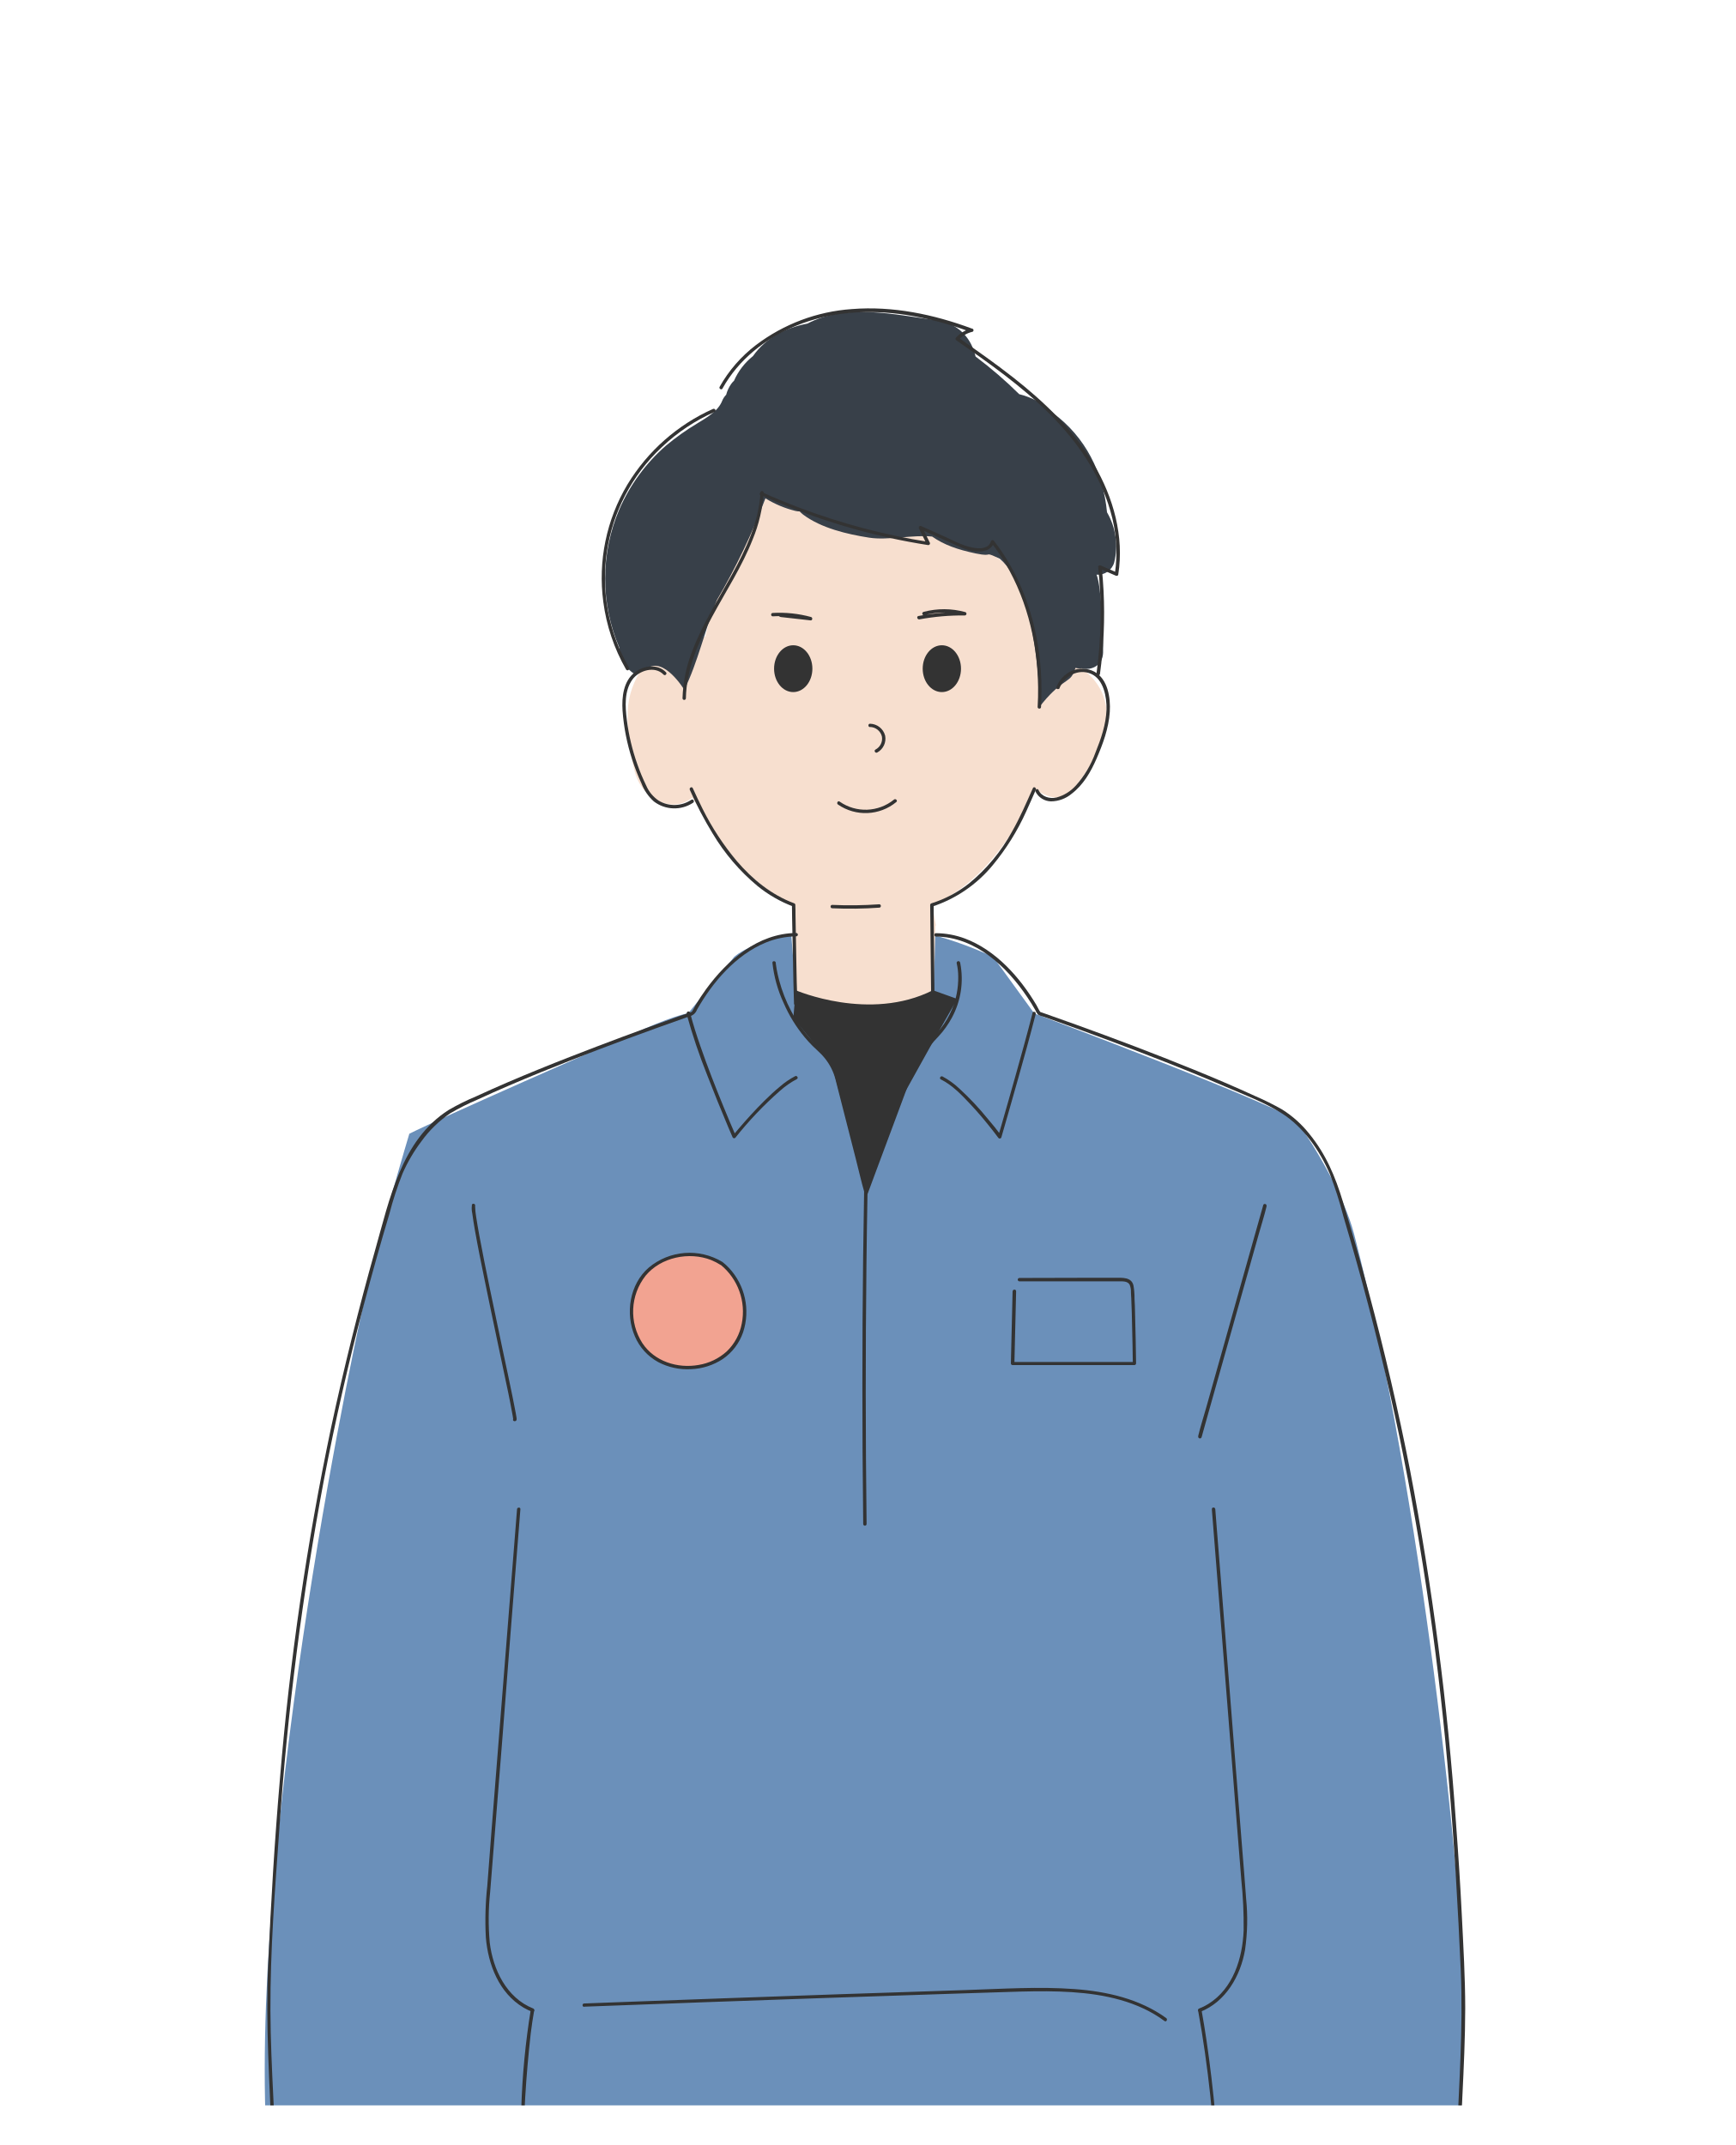
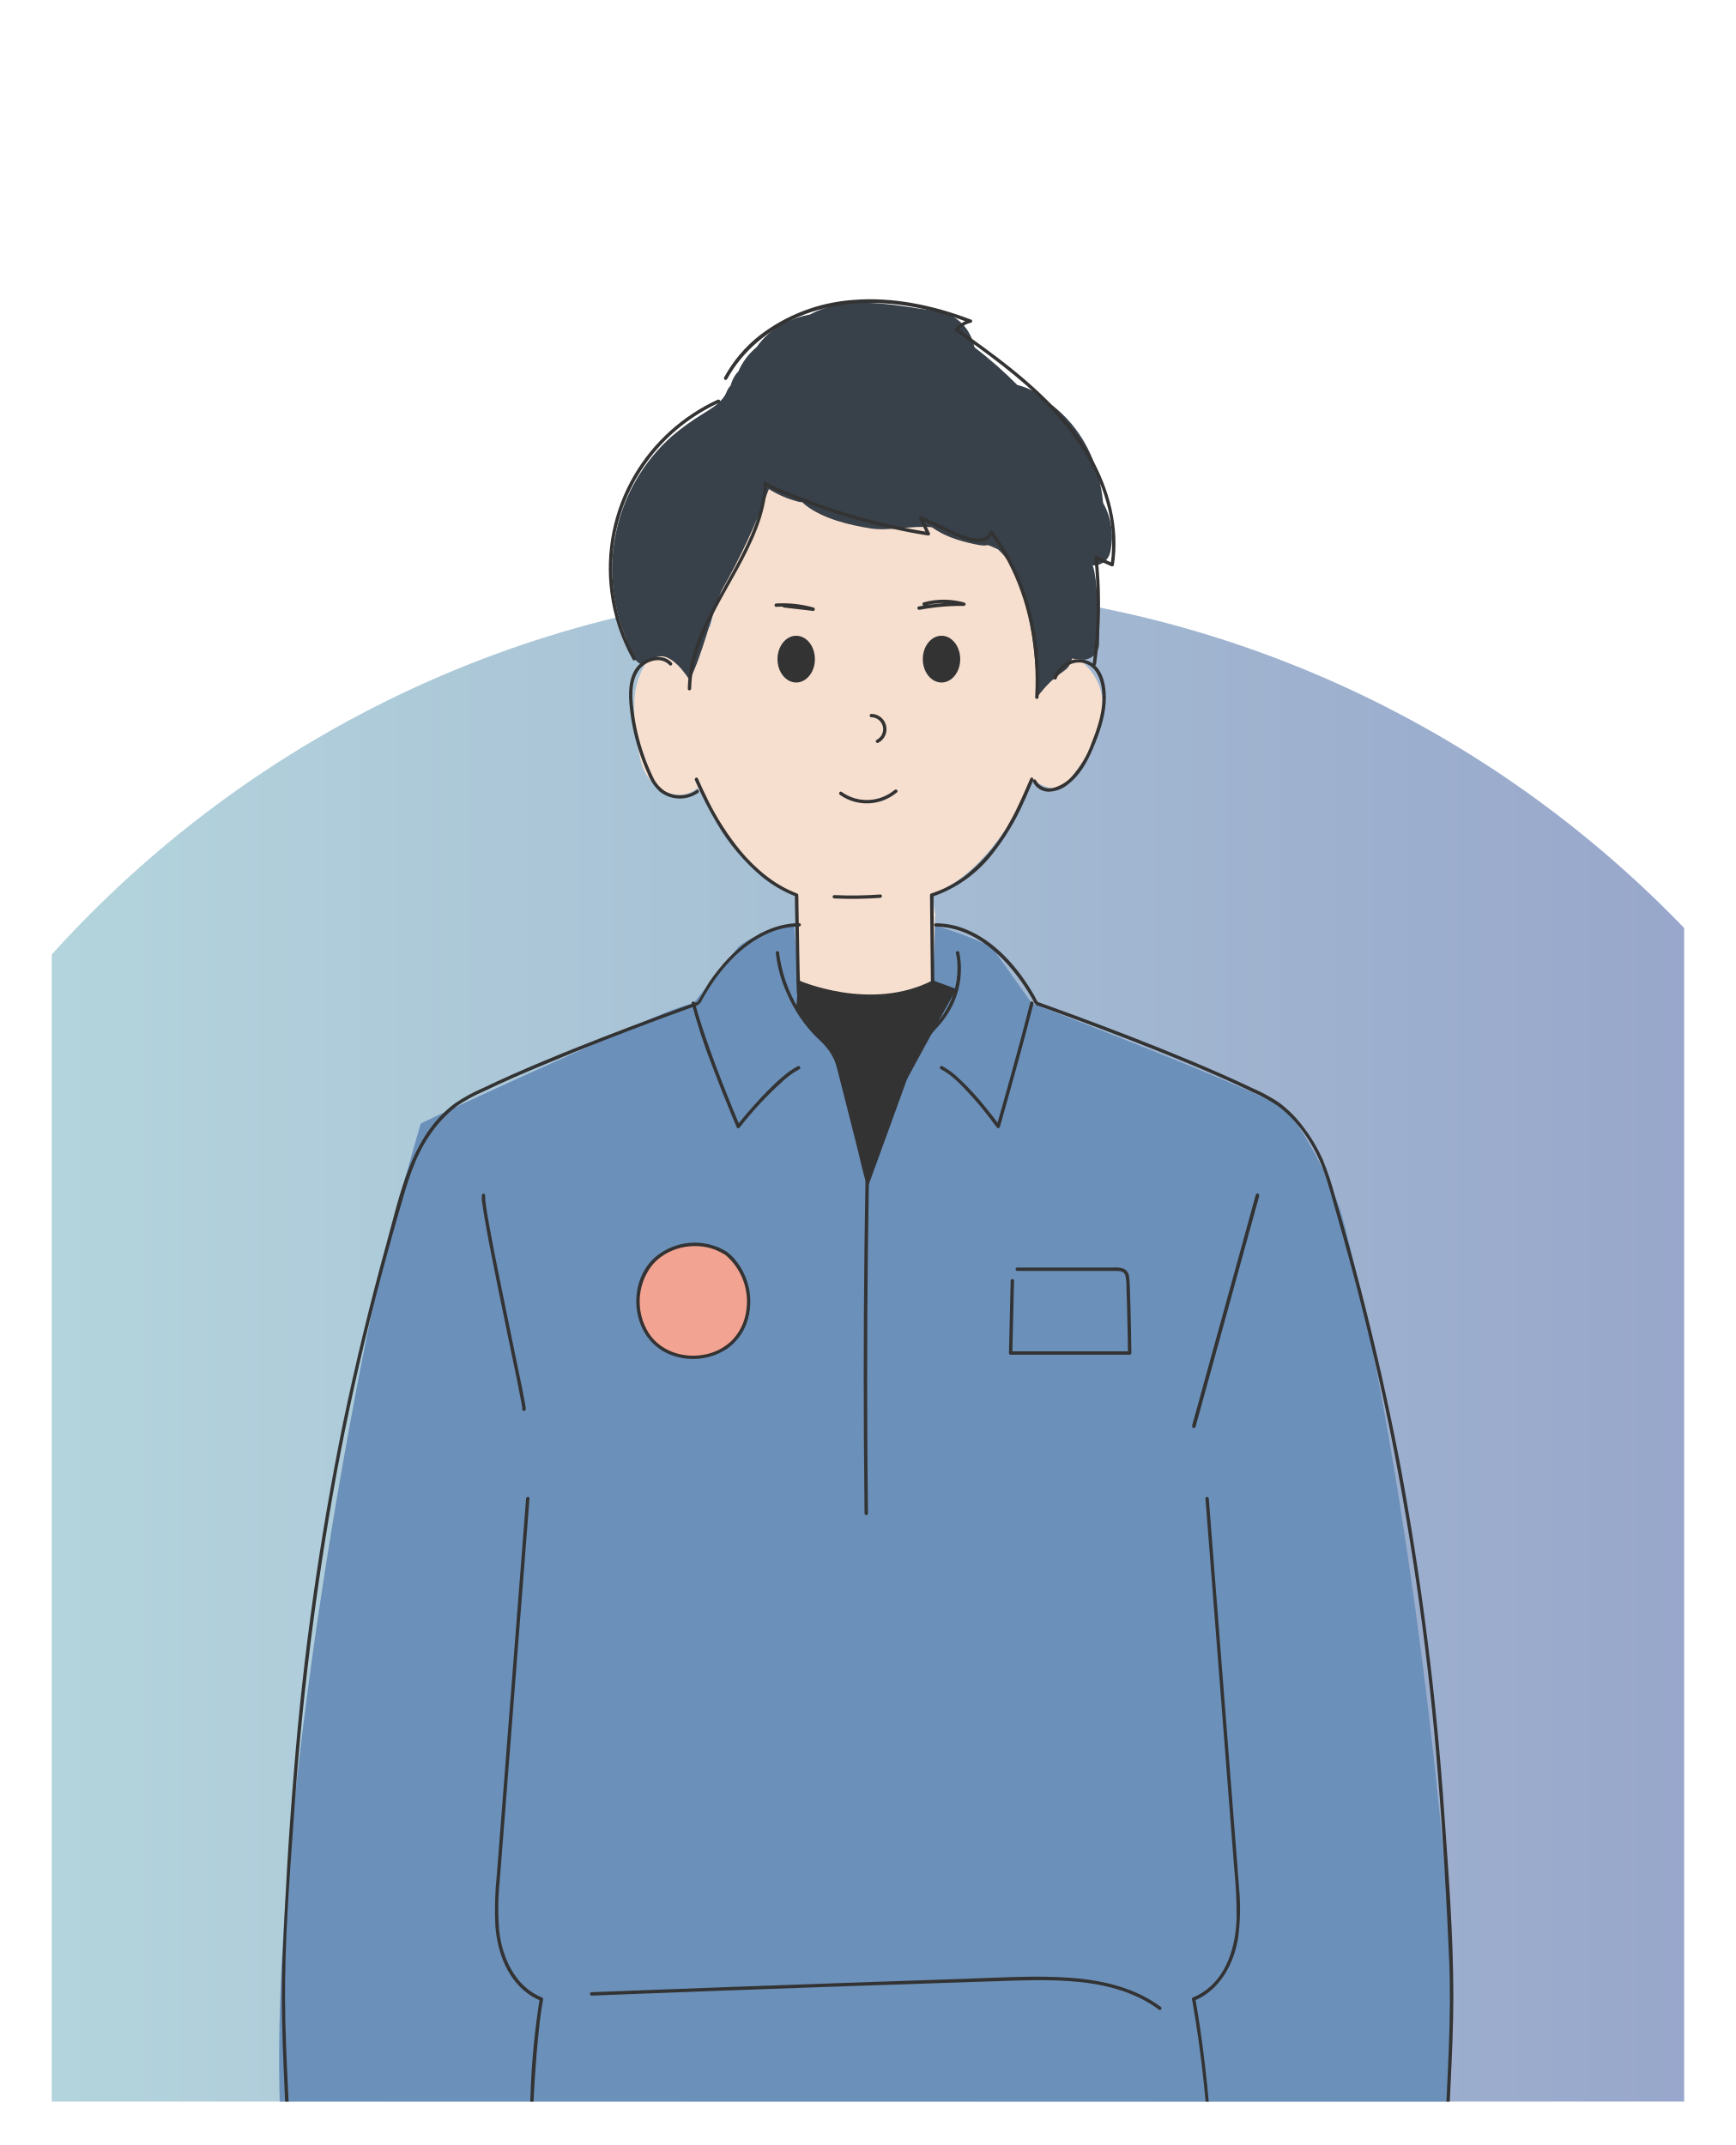
<svg xmlns="http://www.w3.org/2000/svg" id="Layer_1" data-name="Layer 1" viewBox="0 0 513 634">
  <defs>
-     <style>.cls-1{fill:none;}.cls-2{clip-path:url(#clip-path);}.cls-3{fill:#6b90ba;}.cls-4{fill:#f7dfcf;}.cls-5{fill:#384049;}.cls-6{fill:#333;}.cls-7{fill:#f2a391;}</style>
+     <style>.cls-1{fill:none;}.cls-2{clip-path:url(#clip-path);}.cls-3{fill:url(#linear-gradient);}.cls-4{fill:#6b90ba;}.cls-5{fill:#f7dfcf;}.cls-6{fill:#384049;}.cls-7{fill:#333;}.cls-8{fill:#f2a391;}</style>
    <clipPath id="clip-path">
-       <rect class="cls-1" x="8.67" y="24.94" width="493.36" height="597.34" />
+       <rect class="cls-1" x="15.29" y="26.08" width="482.43" height="595.08" />
    </clipPath>
+     <linearGradient id="linear-gradient" x1="-69.54" y1="502.9" x2="1019.21" y2="502.9" gradientUnits="userSpaceOnUse">
+       <stop offset="0" stop-color="#b8dce0" />
+       <stop offset="1" stop-color="#7a76b7" />
+     </linearGradient>
  </defs>
  <g class="cls-2">
-     <path class="cls-3" d="M383.31,331.52c-2.79-3.88-77.67-32-77.67-32l-12.11-16.68a110.65,110.65,0,0,0-17.83-6.52v11c-2.58,1.74-15.13,11-18.35,9.87-15.92-5.43-17.51-1.47-22.2-4.47l-1.31-16.38s-11.56,2-16.82,6.43L203.37,299.5s-3.05.32-12.83,4.52c-11.23,4.82-60.12,26.32-69.57,31.08,0,0-8.5,28.25-13,47.94-6.66,28.9-36.81,178.55-28.2,262.81,0,0,71.68-.15,73.14,4.49,0,0,22.21,400.15,26.44,416,4,15.06,1.69,21.85,1.69,21.85,25.89-3.39,44.67,10.06,58.5,12.41,14.64,2.5,19.86-9.72,19.86-9.72-.78,7.12,3.46,12.82,18.26,6.38,18.86-8.21,50.79-8.13,50.79-8.13s4.27-33.9,5.94-49.27c8.74-80.71,26.7-281.24,26.65-339.08,0-5.86,2.4-44.81.31-50.1a159.77,159.77,0,0,0,16.85-3.1c10.66-2.9,41.53-1.67,52.56-1.76,0,0,1.71-26.74,1.79-53.38.11-33.4-12.8-152.39-32.38-227.69C397.13,353.26,388.82,339.18,383.31,331.52Z" />
-     <path class="cls-4" d="M319.64,197.5c-3.86-18.58-27.31-40.22-50.56-42.52a17.57,17.57,0,0,0-9.47,1.75c-10.23-14-27.57-29.23-33.42-9.44-2,6.65-14,26.31-15.94,33-.55,1.89-1.26,6-1.82,7.87a14.21,14.21,0,0,1,1.77-.34l-8.54,1.61c-9.61,1.82-15.87,11.83-16.15,20.78a61.92,61.92,0,0,0,2,17.55c1.95,8.31,10.95,12.93,17.11,8,2.65,3.61,8.21,15,11.63,18,6,5.38,13.19,12.54,18.33,13.72,0,.25-.12,18.43.61,25.22l22,13,18.58-13c.35-2,.6-17.28.69-19.13l.15,0c0-.14-1.13-6-1.15-6.11,14.12-5.79,24.72-20.82,30.25-34.26,0,0,6.78,4.79,10.11,1.46C318,232.37,337.35,210.76,319.64,197.5Z" />
-     <path class="cls-5" d="M327.15,151.42h0c-1.14-11.86-6.42-22.26-15.88-29.28a21.38,21.38,0,0,0-10.06-5.63,124.88,124.88,0,0,0-12.9-11.13c-1.24-5.36-5-9.84-11.63-10.74-12.55-1.69-26.64-5-38.06,1-6.45,1.26-12.18,4.07-16.1,9.61a19.39,19.39,0,0,0-5.61,7.3,5.2,5.2,0,0,0-.79.88,10,10,0,0,0-1.52,3.25,5.53,5.53,0,0,0-1.19,1.82c-1.23,3.1-4.68,5-7.38,6.66a72.25,72.25,0,0,0-9.28,6.61,52.85,52.85,0,0,0-13.68,18.68,52,52,0,0,0,0,41.08,9.5,9.5,0,0,0,4.83,7.91,13.86,13.86,0,0,1,3.25-1.79c5-3.81,11.07,6.23,11.07,6.23,4-8,6.24-18.28,9.65-26.53a197.45,197.45,0,0,0,14.34-30.05A31.21,31.21,0,0,0,235,151a5.84,5.84,0,0,0,1.33.17,9.1,9.1,0,0,0,1,.92c5.32,4,13,5.81,19.55,6.83,5.53.87,12.91-.93,18.59-.33,3.52,2.46,7.46,3.85,12.9,5,5.85,1.2,1.68-.93,7.06,1.53,11.91,10.1,11.76,43.83,11.76,43.83,6-7.77,8.86-7.28,9.92-9.78l.74-1.76a4.64,4.64,0,0,0,1.82.12c2.83.73,6.2-.76,6.32-4.6s-.43-19.41-1.93-23.08a5,5,0,0,0,5.21-3.59A19.92,19.92,0,0,0,327.15,151.42Z" />
-     <path class="cls-6" d="M257.12,214.87a3.71,3.71,0,0,1,3.5,2.78,3.64,3.64,0,0,1-1.89,3.9c-.57.3-.06,1.17.51.87a4.65,4.65,0,0,0,2.34-5,4.72,4.72,0,0,0-4.46-3.51c-.64,0-.64,1,0,1Z" />
-     <path class="cls-6" d="M273.2,181.82a22.32,22.32,0,0,1,11.78.06l.13-1a72.11,72.11,0,0,0-13.68,1.19c-.64.12-.37,1.08.26,1a70.26,70.26,0,0,1,13.42-1.16.51.51,0,0,0,.14-1,23.58,23.58,0,0,0-12.31-.06.5.5,0,0,0,.26,1Z" />
-     <path class="cls-6" d="M230.67,182.37l8.89,1c.57.06.66-.84.13-1a35.15,35.15,0,0,0-11.32-1.2c-.64,0-.64,1,0,1a33.78,33.78,0,0,1,11,1.17l.14-1-8.89-1c-.64-.07-.64.93,0,1Z" />
-     <path class="cls-6" d="M247.63,237.79a14.32,14.32,0,0,0,17.26-.74c.49-.42-.22-1.13-.7-.71a13.34,13.34,0,0,1-16.06.59c-.52-.38-1,.49-.5.86Z" />
-     <path class="cls-6" d="M235.65,296.62c-.17-4.27-.24-8.54-.32-12.82q-.14-6.75-.24-13.5c0-.94,0-1.89-.05-2.84a.5.5,0,0,0-.36-.48c-6.67-2.47-12.3-7.08-16.89-12.42a78.15,78.15,0,0,1-10.12-15.42c-1-2-2-4.11-2.94-6.19-.27-.59-1.13-.08-.87.5a107.83,107.83,0,0,0,6.75,12.92,60.59,60.59,0,0,0,13.27,15.52,37.85,37.85,0,0,0,10.53,6.05l-.37-.48c0,2.65.09,5.3.13,7.94.09,5,.18,9.91.3,14.86.05,2.12.1,4.24.18,6.36,0,.64,1,.65,1,0Z" />
-     <path class="cls-6" d="M276.2,297.15l-.1-10.06-.17-15.95,0-3.68-.36.48a38.93,38.93,0,0,0,17.84-12.25,69.93,69.93,0,0,0,9.84-15.8c1-2.13,1.9-4.3,2.86-6.44.26-.58-.6-1.09-.86-.5-1.94,4.33-3.79,8.68-6.15,12.81a52.33,52.33,0,0,1-12.74,15.37A34.69,34.69,0,0,1,275.26,267a.51.51,0,0,0-.37.48l.11,10.06.16,16,0,3.68a.5.5,0,0,0,1,0Z" />
-     <path class="cls-6" d="M204.33,236.38a9,9,0,0,1-9.64.29,10.15,10.15,0,0,1-3.7-4.44,57.91,57.91,0,0,1-2.63-6.31,62.22,62.22,0,0,1-3.12-13.19c-.48-3.92-.79-8.45,1.63-11.85,1.95-2.73,6.67-4.18,9.24-1.48.44.47,1.15-.24.7-.7-2.43-2.57-6.57-2-9.18,0-3.42,2.6-3.91,7.37-3.65,11.35a60.3,60.3,0,0,0,2.86,14.5,62.45,62.45,0,0,0,2.73,7,13.61,13.61,0,0,0,3.67,5.34,10,10,0,0,0,11.6.37c.52-.37,0-1.24-.51-.87Z" />
-     <path class="cls-6" d="M313.12,203.36c1.47-3.58,5.61-5.82,9.32-4.19S327.1,206,327,209.72c-.15,4.41-1.63,8.69-3.27,12.73a29.68,29.68,0,0,1-5.84,9.79,11.88,11.88,0,0,1-5.66,3.48c-2,.46-4.42-.2-5.33-2.23-.27-.58-1.13-.08-.87.51a5.25,5.25,0,0,0,4.57,2.86,9.61,9.61,0,0,0,6.14-2.28c3.41-2.61,5.6-6.41,7.29-10.28,1.91-4.4,3.63-9.07,3.94-13.9.26-4.11-.54-9.67-4.55-11.87a7.71,7.71,0,0,0-6.71-.24,8.8,8.8,0,0,0-4.53,4.8c-.25.6.72.85,1,.27Z" />
-     <path class="cls-6" d="M224.74,145.62c-.5,8.64-4.24,16.61-8.35,24.07s-8.84,14.82-11.87,22.89a41.57,41.57,0,0,0-2.82,13.8.5.5,0,0,0,1,0c.16-8.63,3.71-16.63,7.75-24.1s8.84-14.85,12-22.88a44.29,44.29,0,0,0,3.25-13.78c0-.64-1-.64-1,0Z" />
-     <path class="cls-6" d="M185.89,197.34a52.92,52.92,0,0,1,9.7-65.18,55.11,55.11,0,0,1,15.62-10.43c.59-.26.08-1.12-.5-.86a56.45,56.45,0,0,0-25.24,22.26,53.78,53.78,0,0,0-7.18,34.75,54.4,54.4,0,0,0,6.73,20,.5.5,0,0,0,.87-.5Z" />
-     <path class="cls-6" d="M213.54,114.78c4.73-8.52,12.74-14.82,21.69-18.48,10.26-4.22,21.61-4.88,32.5-3.23a96.16,96.16,0,0,1,19.16,5.08v-1a8.83,8.83,0,0,0-4.37,2.64.51.51,0,0,0,.1.79c9.62,6.74,19.32,13.53,27.67,21.86,8,8,14.69,17.56,17.84,28.54a43.19,43.19,0,0,1,1.34,18.6l.74-.3-4.91-2.13c-.31-.13-.8,0-.76.43a131.42,131.42,0,0,1-.48,31.4c-.09.63.88.91,1,.27a131.18,131.18,0,0,0,1.07-24.58q-.18-3.56-.55-7.09l-.75.43,4.91,2.14c.26.11.68.05.73-.3,1.79-11.33-1.44-22.77-7.15-32.54-6-10.19-14.62-18.45-23.83-25.69-5.29-4.17-10.81-8-16.33-11.91l.1.79a7.9,7.9,0,0,1,3.94-2.39.5.5,0,0,0,0-1c-11.27-4.2-23.39-6.72-35.44-5.76A53,53,0,0,0,223.39,102a40.44,40.44,0,0,0-10.71,12.32c-.32.56.55,1.07.86.5Z" />
-     <path class="cls-6" d="M224.77,146.27A193.41,193.41,0,0,0,263,159c3.71.81,7.46,1.51,11.21,2.1a.51.51,0,0,0,.57-.73l-2.35-4.74-.68.69,11.85,5.3c2.28,1,5.13,1.87,7.61,1.12a3.73,3.73,0,0,0,2.6-2.52l-.84.22c8.18,10.51,12.49,23.67,13.55,36.85a84.31,84.31,0,0,1,.13,11.68c0,.64,1,.64,1,0,.78-13.72-1.65-27.82-8.06-40a61.17,61.17,0,0,0-5.91-9.19.51.51,0,0,0-.84.22c-.92,3.06-5.4,2-7.58,1.28s-4.13-1.8-6.17-2.71l-6.84-3.07a.51.51,0,0,0-.68.69l2.34,4.73.57-.73a193.37,193.37,0,0,1-38.62-10.27c-3.57-1.36-7.11-2.84-10.6-4.41-.58-.27-1.09.6-.5.86Z" />
-     <path class="cls-6" d="M245.94,268.46a119.4,119.4,0,0,0,13.9-.18c.64,0,.64-1,0-1a119.4,119.4,0,0,1-13.9.18c-.65,0-.64,1,0,1Z" />
-     <path class="cls-6" d="M282.72,284.69a17.07,17.07,0,0,1,.46,4,24.13,24.13,0,0,1-1.85,9.64A24.52,24.52,0,0,1,278,304c-1.5,1.91-3.27,3.57-4.77,5.49a34.46,34.46,0,0,0-5.15,9.11l-3.45,9.27L259,343.08l-2.25,6.05-.75,2a8.54,8.54,0,0,0-.41,1.1.59.59,0,0,1-.06.14h1L254.3,344l-4.06-15.85q-1.2-4.72-2.41-9.45a16.74,16.74,0,0,0-1.84-4.41,24.53,24.53,0,0,0-4.44-5.15,39.65,39.65,0,0,1-7.73-10.28,44,44,0,0,1-3.57-9.14c-.28-1.06-.52-2.13-.72-3.2-.11-.62-.2-1.18-.26-1.7a1.94,1.94,0,0,1,0-.24c-.05-.64-1.06-.64-1,0a38.26,38.26,0,0,0,3.3,11.85,42,42,0,0,0,6.25,10.17c.73.88,1.5,1.72,2.3,2.52s1.73,1.59,2.54,2.43a16.83,16.83,0,0,1,3.76,5.92c.4,1.09.65,2.23.94,3.35l1.46,5.72,4.06,15.87c.87,3.37,1.63,6.78,2.59,10.12a.75.75,0,0,1,0,.16.51.51,0,0,0,1,0l2.87-7.73L265,329.78l3.92-10.54a33.44,33.44,0,0,1,3.79-7.32,49.11,49.11,0,0,1,4.57-5.51,26.68,26.68,0,0,0,4.06-5.67,24.14,24.14,0,0,0,2.45-16l-.06-.27a.5.5,0,0,0-1,.26Z" />
-     <path class="cls-6" d="M202.89,299.64A171,171,0,0,0,209,317.79q3,7.75,6.23,15.4.63,1.51,1.29,3a.51.51,0,0,0,.79.1,105.84,105.84,0,0,1,13.17-13.85,24.79,24.79,0,0,1,5-3.49c.58-.29.07-1.15-.5-.86a23,23,0,0,0-4.4,3c-1.67,1.36-3.24,2.84-4.76,4.35-2.68,2.66-5.22,5.46-7.67,8.34-.51.59-1,1.19-1.51,1.8l.79.1c-1.24-2.83-2.43-5.69-3.61-8.56-2.43-5.94-4.77-11.93-6.87-18-1.11-3.22-2.17-6.47-3-9.78a.5.5,0,0,0-1,.27Z" />
-     <path class="cls-6" d="M305.16,299.37c-1.55,6.05-3.22,12.07-4.91,18.08-1.43,5.13-2.9,10.25-4.37,15.37l-.88,3,.92-.12c-1.27-1.72-2.6-3.39-4-5a82.31,82.31,0,0,0-8.47-9,22.89,22.89,0,0,0-4.9-3.52c-.58-.29-1.08.57-.51.86,3.38,1.67,6.17,4.61,8.72,7.32s4.74,5.37,6.94,8.19c.44.57.88,1.14,1.31,1.73a.51.51,0,0,0,.92-.12c.83-2.88,1.66-5.75,2.48-8.63q2.58-9,5.06-18c.89-3.27,1.77-6.55,2.61-9.83a.5.5,0,0,0-1-.27Z" />
-     <path class="cls-6" d="M361.45,651.19a202.66,202.66,0,0,1,69.27-4.84.5.5,0,0,0,.5-.5c.16-17.4,1.76-34.76,1.79-52.17,0-9.17-.55-18.35-1-27.51s-1.05-18.27-1.73-27.39a881.17,881.17,0,0,0-13.58-104.27q-5.19-26.44-12.18-52.48-3.62-13.51-7.67-26.88c-2.22-7.36-5-14-9.9-20a31.94,31.94,0,0,0-8.06-7.23,82.57,82.57,0,0,0-8.06-4c-6-2.75-12-5.31-18.1-7.79-11.5-4.69-23.13-9.08-34.81-13.3q-4.77-1.72-9.56-3.4c-.28-.1-.57-.21-.86-.3s0,0,0,.1c-.48-.66-.81-1.49-1.23-2.19-4.89-8.23-12-16.21-21.11-19.64a25,25,0,0,0-8.55-1.58.5.5,0,0,0,0,1c11.64.12,20.89,8.82,27,17.94.86,1.27,1.66,2.56,2.41,3.89a3.76,3.76,0,0,0,.9,1.36,6.44,6.44,0,0,0,1.44.49l3.74,1.32q15.6,5.55,31,11.56c6.37,2.5,12.72,5.07,19,7.78,5.54,2.39,11.53,4.63,16.64,7.87C385.23,333.1,390,340.1,393,347a111,111,0,0,1,4,12.5q2,6.72,3.89,13.48,7.17,25.56,12.66,51.56a847.14,847.14,0,0,1,14.72,102.88c1.55,18.3,2.62,36.64,3.42,55,.74,17.17-.56,34.31-1.23,51.46-.15,4-.27,8-.31,12l.5-.5a203.76,203.76,0,0,0-69.54,4.87.5.5,0,0,0,.27,1Z" />
-     <path class="cls-6" d="M139.47,356.2a6.47,6.47,0,0,0,.1,2.44c.21,1.66.49,3.31.78,5,.89,5,1.9,10,2.93,15,1.21,5.94,2.46,11.87,3.71,17.8,1.08,5.12,2.18,10.24,3.24,15.37.35,1.71.7,3.43,1,5.15.11.56.22,1.11.31,1.67,0,.19.07.39.1.58a.62.62,0,0,1,0,.09,1.11,1.11,0,0,0,0,.17c0,.14,0,.16,0,0-.25.6.72.86,1,.27a1.58,1.58,0,0,0,0-.75c-.06-.42-.13-.84-.21-1.25-.27-1.49-.57-3-.87-4.46-1-4.86-2-9.71-3.06-14.56q-1.87-8.88-3.72-17.77c-1.08-5.25-2.16-10.51-3.13-15.79-.33-1.84-.66-3.68-.94-5.53a21,21,0,0,1-.3-3c0-.06,0-.13,0-.19,0,.15,0,.07,0,0a.5.5,0,0,0-1-.27Z" />
-     <path class="cls-6" d="M373.32,356.2,371.4,363l-4.59,16.28-5.57,19.81-4.79,17c-.78,2.76-1.67,5.51-2.34,8.3l0,.12a.5.5,0,0,0,1,.26L357,418l4.59-16.28,5.58-19.81,4.79-17c.77-2.75,1.66-5.51,2.33-8.29l0-.12a.5.5,0,0,0-1-.27Z" />
-     <path class="cls-6" d="M256.25,1096.18c-4.78,1.06-9.81.85-14.66.47-6.4-.49-12.75-1.47-19.08-2.52-11.56-1.93-23.14-4.51-34.85-5.34-1-.07-2.1-.13-3.16-.15a11.6,11.6,0,0,0-1.56,0c-.85.11-.44.36-.62,0a12.6,12.6,0,0,1-.37-3.33q-.42-3.84-.82-7.66-.94-9.12-1.84-18.25-2.32-23.8-4.41-47.63-2.59-29.37-4.94-58.78-2.64-32.87-5-65.74-2.44-34.25-4.53-68.51-2-33.39-3.56-66.8c-.92-20.49-1.68-41-2.12-61.5-.37-17.23-.54-34.47-.17-51.7A365.34,365.34,0,0,1,156.85,601c.28-2.24.61-4.48,1-6.7.12-.63-.85-.9-1-.26a223.82,223.82,0,0,0-2.79,28.91c-.66,13.78-.78,27.6-.72,41.4.08,16.93.48,33.87,1,50.8.62,19.09,1.46,38.16,2.42,57.23q1.54,30.35,3.46,60.66,1.94,30.56,4.15,61.1,2.13,29.42,4.49,58.82,2.12,26.49,4.43,53,1.95,22.23,4,44.43c1.05,11,2.13,21.93,3.31,32.88q.32,3,.65,5.93a.51.51,0,0,0,.5.5c5.81-.22,11.64.65,17.36,1.53,7,1.07,14,2.37,20.95,3.56,6.7,1.13,13.42,2.21,20.19,2.8,5.33.47,10.87.76,16.13-.41.63-.13.37-1.1-.26-1Z" />
-     <path class="cls-6" d="M354.08,594.29c6.05,33.1,6.6,67.27,6.46,100.83-.19,42.49-2.44,85-5.46,127.35-3.06,42.77-7,85.49-11.45,128.14-3.58,34.35-7.51,68.66-11.55,102.95-1.33,11.26-2.68,22.51-4,33.78,0,.28,0,1.39-.17,1.57.31-.3-2-.28-2.3-.28-2.31,0-4.63.21-6.93.44-5.14.51-10.24,1.29-15.34,2.1-11.33,1.81-22.64,4-34.08,5a58.72,58.72,0,0,1-12.78,0c-.63-.09-.9.88-.26,1,11.47,1.56,23.68-1.12,35-3,12.17-2,24.79-5,37.19-4.51a.51.51,0,0,0,.5-.5c2.55-22.61,5.32-45.2,7.93-67.81q5.78-50.11,10.78-100.33c3.77-38.43,7.09-76.92,9.61-115.46,2.45-37.35,4.21-74.78,4.31-112.22.09-30.11-.59-60.51-5-90.35q-.66-4.49-1.48-9c-.11-.64-1.08-.37-1,.26Z" />
-     <ellipse class="cls-6" cx="234.42" cy="197.64" rx="5.66" ry="6.92" />
-     <ellipse class="cls-6" cx="278.34" cy="197.64" rx="5.66" ry="6.92" />
-     <path class="cls-6" d="M235.15,292.68s21.84,9.47,40.55,0l7.19,2.58-6.32,11.13-10.41,18.74L256,352.54l-10-37.35-4-5-7.55-9.26Z" />
-     <path class="cls-6" d="M152.8,446.08l-2.53,31.86-2.53,31.86-2.53,31.87L144,557.45a94.27,94.27,0,0,0-.42,15.21c.66,8,3.91,16.46,11.15,20.74a18.31,18.31,0,0,0,2.56,1.24c.6.24.86-.73.26-1-7.86-3.13-11.87-11.53-12.82-19.49a76.28,76.28,0,0,1,.12-14.88q.62-7.78,1.24-15.58l2.49-31.27L151,481.19l2.49-31.28.3-3.83c.06-.65-.94-.64-1,0Z" />
-     <path class="cls-6" d="M358.13,446.08l2.48,31.27,2.49,31.27,2.48,31.28,1.25,15.64a130,130,0,0,1,.7,15c-.32,8.25-3.09,17.24-10.5,21.81a17.11,17.11,0,0,1-2.6,1.31c-.6.23-.34,1.2.26,1,7.57-3,11.94-10.66,13.26-18.38a62,62,0,0,0,.32-15c-.37-5.26-.82-10.52-1.24-15.78l-2.53-31.86L362,481.92l-2.54-31.86-.31-4c-.06-.64-1.06-.65-1,0Z" />
-     <path class="cls-6" d="M172.64,593.12q17.91-.68,35.83-1.33l35.82-1.26,36-1.2,17.83-.57c5-.16,10-.29,14.95-.12,9.65.32,19.64,1.74,28.08,6.72a34.78,34.78,0,0,1,3,2c.53.38,1-.49.51-.87-7.87-5.68-17.51-7.86-27-8.57-10.69-.8-21.48-.06-32.17.28l-36,1.19q-18.08.61-36.16,1.27T177.1,592l-4.46.17c-.64,0-.64,1,0,1Z" />
-     <path class="cls-6" d="M150.75,650.22a203.76,203.76,0,0,0-69.54-4.87l.5.5c-.16-17.19-1.72-34.34-1.79-51.54-.07-17.82,1.33-35.74,2.62-53.51a886.82,886.82,0,0,1,13.2-103.47q5-26.06,11.8-51.74,3.54-13.44,7.52-26.77A101.71,101.71,0,0,1,119,346.76a47.74,47.74,0,0,1,5.56-9.45,33.52,33.52,0,0,1,8.58-8.3,70.87,70.87,0,0,1,8.08-4.05c6.1-2.83,12.29-5.45,18.52-8,11.32-4.6,22.76-8.92,34.25-13.08q4.8-1.74,9.63-3.43a3.14,3.14,0,0,0,2.35-2c4.62-8.17,11.48-16.2,20.32-19.85a24.37,24.37,0,0,1,9-1.84.5.5,0,0,0,0-1c-11.26.12-20.35,8-26.65,16.65-1.09,1.5-2.12,3.06-3.06,4.66a23.05,23.05,0,0,1-1.19,2.12c.17-.23.42-.26.07-.13l-1,.35-3.7,1.3q-15.72,5.58-31.26,11.65c-6.23,2.43-12.42,4.94-18.57,7.58q-4.65,2-9.24,4.12a67,67,0,0,0-8.08,4c-14,8.89-17.5,26.47-21.69,41.21Q103.53,395.48,97.83,422a842.11,842.11,0,0,0-15.07,103.4c-1.6,18.49-2.71,37-3.52,55.55-.78,17.55.45,35,1.14,52.57.17,4.1.29,8.2.33,12.3a.5.5,0,0,0,.5.5,202.66,202.66,0,0,1,69.27,4.84.5.5,0,0,0,.27-1Z" />
-     <path class="cls-6" d="M255.37,352.11q-.35,19.22-.46,38.44t0,38.31q.06,10.78.19,21.59a.5.5,0,0,0,1,0q-.24-19.23-.25-38.44t.21-38.31q.12-10.8.32-21.59a.5.5,0,0,0-1,0Z" />
-     <path class="cls-7" d="M213.25,373.47A18.13,18.13,0,0,0,191,376.12a17.55,17.55,0,0,0-.65,22.43c6,7.51,19.24,7.57,25.67.39s4.95-19.59-2.75-25.47" />
-     <path class="cls-6" d="M213.5,373a18.79,18.79,0,0,0-21.78,1.67c-5.68,4.91-7,13.59-4.1,20.32a15.68,15.68,0,0,0,6.89,7.6,18.57,18.57,0,0,0,9.7,2.1,18.35,18.35,0,0,0,9.39-3,15.78,15.78,0,0,0,6-7.89,19.08,19.08,0,0,0-4.13-19A15.81,15.81,0,0,0,213.5,373c-.51-.39-1,.48-.5.86a17.9,17.9,0,0,1,6.22,17.31,15.27,15.27,0,0,1-4.45,8.27,16.29,16.29,0,0,1-8.32,4c-6.19,1.1-13-1-16.6-6.43a17.19,17.19,0,0,1,.94-19.95c4.52-5.48,12.86-7.17,19.35-4.64A17.81,17.81,0,0,1,213,373.9c.55.34,1.05-.52.5-.86Z" />
-     <path class="cls-6" d="M299.25,381.57l-.17,7.2-.28,11.56-.06,2.65a.5.5,0,0,0,.5.5h36a.51.51,0,0,0,.5-.5c-.07-4.88-.16-9.76-.3-14.63,0-1.5-.09-3-.16-4.5a21.23,21.23,0,0,0-.31-3.9c-.6-2.53-3.31-2.27-5.36-2.27l-8.7,0-19.64.05a.5.5,0,0,0,0,1l16.9,0,8.45,0h4.23c1,0,2.4-.08,3,1a5.55,5.55,0,0,1,.37,2.25c0,.56.07,1.11.09,1.67.07,1.43.11,2.86.16,4.29.09,3.16.16,6.33.22,9.49l.09,5.63.5-.5h-36l.5.5.17-7.2.28-11.56.06-2.65c0-.64-1-.64-1,0Z" />
+     <circle class="cls-3" cx="260.15" cy="502.9" r="329.69" />
+     <path class="cls-4" d="M380.89,328.55c-2.73-3.88-75.95-32-75.95-32L293.09,279.9a107.11,107.11,0,0,0-17.43-6.51v11c-2.52,1.75-14.79,11-18,9.86-15.56-5.41-17.11-1.47-21.7-4.46l-1.28-16.36s-11.31,2-16.45,6.42l-13.35,16.75s-3,.32-12.55,4.52c-11,4.82-58.78,26.29-68,31,0,0-8.32,28.21-12.76,47.88-6.51,28.87-36,178.35-27.58,262.5,0,0,70.1-.14,71.53,4.48,0,0,21.71,399.69,25.85,415.55,3.93,15,1.66,21.83,1.66,21.83,25.31-3.39,43.68,10,57.2,12.39a17.41,17.41,0,0,0,19.42-9.71c-.76,7.11,3.39,12.8,17.85,6.38,18.45-8.2,49.67-8.12,49.67-8.12s4.18-33.87,5.81-49.22c8.54-80.61,26.1-280.9,26.06-338.68,0-5.86,2.35-44.75.31-50a151.23,151.23,0,0,0,16.46-3.09c10.43-2.89,40.61-1.66,51.41-1.76,0,0,1.66-26.7,1.75-53.31.1-33.37-12.52-152.21-31.67-227.42C394.4,350.25,386.27,336.2,380.89,328.55Z" />
+     <path class="cls-5" d="M318.62,194.68c-3.77-18.56-26.7-40.17-49.44-42.47a16.87,16.87,0,0,0-9.26,1.75c-10-14-27-29.19-32.68-9.43-1.92,6.65-13.65,26.28-15.58,32.93-.54,1.89-1.23,6-1.78,7.86a15.13,15.13,0,0,1,1.73-.34l-8.35,1.61c-9.4,1.81-15.52,11.82-15.8,20.75a63.67,63.67,0,0,0,1.92,17.54c1.91,8.3,10.71,12.91,16.74,8,2.59,3.61,8,14.93,11.37,18,5.91,5.38,12.9,12.53,17.92,13.71,0,.25-.11,18.41.6,25.19l21.48,13,18.17-13c.34-2,.59-17.26.67-19.11l.15,0c0-.14-1.1-6-1.12-6.1,13.8-5.78,24.17-20.8,29.58-34.22,0,0,6.63,4.78,9.88,1.46C317.06,229.51,335.94,207.93,318.62,194.68Z" />
+     <path class="cls-6" d="M326,148.65h0c-1.12-11.85-6.28-22.24-15.53-29.25a20.75,20.75,0,0,0-9.84-5.62A121.52,121.52,0,0,0,288,102.66c-1.21-5.35-4.86-9.83-11.37-10.72-12.27-1.7-26.06-5-37.22,1-6.31,1.26-11.91,4.06-15.75,9.6a19.42,19.42,0,0,0-5.48,7.29,5.16,5.16,0,0,0-.78.88,10.2,10.2,0,0,0-1.48,3.24,5.52,5.52,0,0,0-1.16,1.83c-1.21,3.09-4.57,5-7.22,6.65a71.72,71.72,0,0,0-9.08,6.59,52.58,52.58,0,0,0-13.39,59.7,9.51,9.51,0,0,0,4.72,7.89,13.69,13.69,0,0,1,3.18-1.78c4.91-3.8,10.83,6.23,10.83,6.23,3.91-8,6.09-18.27,9.43-26.5a198.81,198.81,0,0,0,14-30,30,30,0,0,0,8.57,3.7,5.15,5.15,0,0,0,1.31.18,8.82,8.82,0,0,0,1,.92c5.2,4,12.76,5.79,19.12,6.82,5.4.87,12.62-.94,18.17-.33,3.44,2.45,7.3,3.85,12.62,5,5.72,1.2,1.64-.93,6.9,1.53,11.64,10.09,11.5,43.78,11.5,43.78,5.86-7.77,8.67-7.28,9.7-9.77.24-.58.48-1.17.73-1.76a4.39,4.39,0,0,0,1.77.12,4.74,4.74,0,0,0,6.18-4.59c.12-3.93-.42-19.39-1.89-23.05a4.92,4.92,0,0,0,5.11-3.59A20.37,20.37,0,0,0,326,148.65Z" />
+     <path class="cls-7" d="M257.49,212a3.53,3.53,0,0,1,1.57,6.68c-.57.3-.06,1.17.51.86a4.53,4.53,0,0,0-2.08-8.54c-.64,0-.64,1,0,1Z" />
+     <path class="cls-7" d="M273.22,179a21.42,21.42,0,0,1,11.51.06l.13-1a69,69,0,0,0-13.38,1.19c-.64.12-.37,1.08.26,1a67.18,67.18,0,0,1,13.12-1.16.51.51,0,0,0,.13-1,22.57,22.57,0,0,0-12-.06.5.5,0,0,0,.27,1Z" />
+     <path class="cls-7" d="M231.62,179.57l8.69,1c.58.06.66-.84.14-1a33.65,33.65,0,0,0-11.07-1.2c-.64,0-.64,1,0,1a32.26,32.26,0,0,1,10.8,1.17l.13-1-8.69-1c-.64-.08-.63.93,0,1Z" />
+     <path class="cls-7" d="M248.2,234.93a13.82,13.82,0,0,0,16.9-.75c.48-.42-.23-1.13-.71-.7a12.81,12.81,0,0,1-15.68.58c-.52-.38-1,.49-.51.87Z" />
+     <path class="cls-7" d="M236.51,293.69c-.17-4.27-.24-8.54-.32-12.81q-.13-6.74-.23-13.48c0-.95,0-1.89-.05-2.84a.5.5,0,0,0-.36-.48C229,261.6,223.5,257,219,251.66a78.25,78.25,0,0,1-9.86-15.35c-1-2.05-2-4.13-2.9-6.23-.26-.58-1.12-.07-.87.51a109.83,109.83,0,0,0,6.6,12.92A60.56,60.56,0,0,0,225,259a36.77,36.77,0,0,0,10.28,6l-.37-.48c0,2.64.09,5.29.13,7.93q.12,7.42.29,14.84c0,2.12.09,4.24.18,6.36,0,.64,1,.64,1,0Z" />
+     <path class="cls-7" d="M276.16,294.21l-.1-10-.17-16,0-3.65-.37.48a38.07,38.07,0,0,0,17.5-12.3A70.11,70.11,0,0,0,302.58,237c1-2.12,1.85-4.28,2.79-6.42.25-.58-.61-1.09-.87-.51-1.89,4.31-3.68,8.64-6,12.75A51.81,51.81,0,0,1,286,258.24a33.51,33.51,0,0,1-10.8,5.84.51.51,0,0,0-.36.48l.1,10,.16,16,0,3.65a.5.5,0,0,0,1,0Z" />
+     <path class="cls-7" d="M205.86,233.52a8.64,8.64,0,0,1-9.46.25,10,10,0,0,1-3.56-4.4,56.27,56.27,0,0,1-2.54-6.19A62.84,62.84,0,0,1,187.23,210c-.47-3.86-.81-8.27,1.41-11.7,1.84-2.85,6.57-4.54,9.18-1.73.44.48,1.14-.23.71-.7-2.43-2.62-6.57-1.95-9.13.1-3.32,2.67-3.7,7.5-3.43,11.44a61.85,61.85,0,0,0,2.82,14.39,65.81,65.81,0,0,0,2.63,6.88A13.71,13.71,0,0,0,195,234a9.62,9.62,0,0,0,11.33.35c.52-.37,0-1.24-.51-.86Z" />
+     <path class="cls-7" d="M312.26,200.53c1.42-3.52,5.52-5.88,9.18-4.14s4.49,6.92,4.35,10.61c-.17,4.37-1.6,8.59-3.2,12.61a29.47,29.47,0,0,1-5.75,9.81,11.5,11.5,0,0,1-5.48,3.44,4.46,4.46,0,0,1-5.21-2.23c-.25-.59-1.12-.08-.86.51a5.17,5.17,0,0,0,4.47,2.86,9.3,9.3,0,0,0,5.95-2.23c3.42-2.62,5.57-6.49,7.22-10.39,1.87-4.38,3.53-9,3.83-13.81.25-4.07-.48-9.56-4.38-11.82a7.43,7.43,0,0,0-6.64-.28,8.71,8.71,0,0,0-4.44,4.8c-.24.59.72.85,1,.26Z" />
+     <path class="cls-7" d="M225.81,142.86c-.48,8.59-4.11,16.52-8.12,24S209,181.71,206,189.79a42.39,42.39,0,0,0-2.75,13.76.5.5,0,0,0,1,0c.16-8.57,3.59-16.54,7.53-24s8.69-14.9,11.82-22.94a44.69,44.69,0,0,0,3.17-13.75c0-.64-1-.64-1,0Z" />
+     <path class="cls-7" d="M187.84,194.52a54.67,54.67,0,0,1-6.15-35.7A54.24,54.24,0,0,1,212.61,119c.58-.26.07-1.12-.51-.86a55.59,55.59,0,0,0-24.7,22.28,54.57,54.57,0,0,0-7,34.77A55.2,55.2,0,0,0,187,195a.5.5,0,0,0,.86-.5Z" />
+     <path class="cls-7" d="M214.88,112.06c4.58-8.42,12.33-14.7,21.09-18.41,10-4.23,21.06-4.92,31.69-3.31a92.08,92.08,0,0,1,18.94,5.11v-1a8.6,8.6,0,0,0-4.28,2.64.5.5,0,0,0,.1.78c9.43,6.75,18.92,13.55,27.06,21.85,7.9,8.06,14.42,17.65,17.47,28.61a44,44,0,0,1,1.28,18.47l.73-.3-4.8-2.13c-.31-.14-.8,0-.75.43a135.24,135.24,0,0,1,.26,24.56c-.19,2.32-.45,4.63-.75,6.94-.09.63.91.63,1,0a135.2,135.2,0,0,0,1-24.55q-.18-3.48-.53-6.95l-.75.43,4.8,2.13c.26.12.68,0,.73-.3,1.74-11.24-1.36-22.6-6.92-32.37-5.81-10.19-14.31-18.51-23.39-25.81-5.17-4.15-10.57-8-16-11.87l.1.78a7.7,7.7,0,0,1,3.85-2.38.5.5,0,0,0,0-1c-11.07-4.21-23-6.74-34.89-5.74a51.26,51.26,0,0,0-27.5,10.52A40.27,40.27,0,0,0,214,111.56c-.31.56.56,1.07.86.5Z" />
+     <path class="cls-7" d="M225.85,143.51a186.42,186.42,0,0,0,37.42,12.67q5.44,1.22,10.94,2.1a.51.51,0,0,0,.57-.74l-2.3-4.73-.68.69,11.58,5.3c2.23,1,5,1.87,7.48,1.11a3.65,3.65,0,0,0,2.52-2.52l-.91.12c8,10.58,12.27,23.7,13.32,36.86a84.89,84.89,0,0,1,.13,11.72c0,.64,1,.64,1,0,.76-13.61-1.57-27.58-7.77-39.79a60.78,60.78,0,0,0-5.82-9.29.5.5,0,0,0-.91.12c-.89,3-5.23,2.06-7.39,1.28s-4-1.8-6-2.71l-6.7-3.07a.5.5,0,0,0-.68.69l2.29,4.73.57-.74a185.72,185.72,0,0,1-37.78-10.26q-5.25-2-10.35-4.4c-.58-.27-1.09.59-.5.86Z" />
+     <path class="cls-7" d="M246.55,265.56a114.25,114.25,0,0,0,13.6-.18c.64-.05.64-1.05,0-1a114.25,114.25,0,0,1-13.6.18c-.64,0-.64,1,0,1Z" />
+     <path class="cls-7" d="M282.51,281.77a17.28,17.28,0,0,1,.45,4.05,24.52,24.52,0,0,1-1.84,9.68,25,25,0,0,1-3.36,5.73c-1.47,1.87-3.18,3.53-4.63,5.43a34.63,34.63,0,0,0-5,9L264.77,325l-5.5,15.12-2.19,6a29.11,29.11,0,0,0-1.14,3.12.58.58,0,0,1-.05.14h1l-2.1-8.39-4-15.82-2.37-9.46a17.13,17.13,0,0,0-1.71-4.24,22.73,22.73,0,0,0-4.3-5.18A39.85,39.85,0,0,1,234.78,296a42,42,0,0,1-4.51-14.15,1.94,1.94,0,0,1,0-.24c-.06-.64-1.06-.64-1,0a39.2,39.2,0,0,0,3.23,11.86,42.07,42.07,0,0,0,6.21,10.25c.72.88,1.48,1.73,2.28,2.54s1.7,1.58,2.49,2.43a16.8,16.8,0,0,1,3.57,5.87,34,34,0,0,1,.89,3.29l1.43,5.71,4,15.83c.84,3.35,1.58,6.76,2.53,10.09,0,.05,0,.1,0,.16a.5.5,0,0,0,1,0l2.82-7.73,5.49-15.1L269,316.3a33.1,33.1,0,0,1,3.59-7.16,45.67,45.67,0,0,1,4.51-5.6,26.73,26.73,0,0,0,4-5.63,24.58,24.58,0,0,0,2.45-16.12l-.06-.29a.5.5,0,0,0-1,.27Z" />
+     <path class="cls-7" d="M204.45,296.7a171.78,171.78,0,0,0,5.93,18.11q2.9,7.72,6.07,15.35l1.29,3.07a.51.51,0,0,0,.79.11,105.5,105.5,0,0,1,12.88-13.84,23.75,23.75,0,0,1,4.85-3.48c.57-.29.07-1.16-.51-.87a23.2,23.2,0,0,0-4.34,3c-1.61,1.34-3.12,2.8-4.59,4.29-2.63,2.67-5.12,5.47-7.52,8.35-.5.59-1,1.19-1.48,1.8l.79.1c-1.19-2.78-2.39-5.73-3.54-8.6-2.37-5.91-4.65-11.86-6.69-17.89-1.1-3.24-2.13-6.5-3-9.81a.5.5,0,0,0-1,.27Z" />
+     <path class="cls-7" d="M304.45,296.43c-1.51,6-3.14,12.05-4.79,18.05q-2.1,7.68-4.28,15.34c-.28,1-.57,2-.86,3l.92-.12c-1.25-1.73-2.56-3.4-3.9-5.05a79.3,79.3,0,0,0-8.27-9,22.6,22.6,0,0,0-4.78-3.52c-.57-.29-1.08.58-.51.87,3.31,1.67,6,4.6,8.5,7.29s4.63,5.34,6.76,8.14c.45.59.9,1.18,1.33,1.78a.51.51,0,0,0,.92-.12c.81-2.86,1.62-5.73,2.42-8.59q2.52-9,4.94-18,1.32-4.92,2.57-9.86a.5.5,0,0,0-1-.27Z" />
+     <path class="cls-7" d="M359.51,647.84A194.38,194.38,0,0,1,427.25,643a.5.5,0,0,0,.5-.5c.15-17.38,1.71-34.72,1.75-52.1,0-18-1.37-36.18-2.66-54.17a903.34,903.34,0,0,0-13.09-103.54q-5-26-11.64-51.72-3.54-13.62-7.51-27.12a87,87,0,0,0-3.67-11.07,48.16,48.16,0,0,0-5.91-9.87,34.42,34.42,0,0,0-7.21-7.15,52.76,52.76,0,0,0-8.06-4.3c-5.82-2.78-11.74-5.35-17.69-7.85-11.53-4.83-23.2-9.33-34.92-13.66-3.18-1.17-6.35-2.33-9.54-3.47-.27-.09-.55-.22-.84-.3s-.17-.15,0,.09c-.47-.68-.8-1.51-1.22-2.22-4.74-8.13-11.59-16.09-20.57-19.56a24,24,0,0,0-8.42-1.6.5.5,0,0,0,0,1c11.44.12,20.43,8.86,26.38,17.85.84,1.28,1.64,2.59,2.38,3.93a3.58,3.58,0,0,0,.91,1.38,7,7,0,0,0,1.46.52l3.8,1.37q15.5,5.63,30.81,11.74c6.43,2.58,12.84,5.24,19.17,8.06q4.33,1.92,8.62,4a45.62,45.62,0,0,1,7.66,4.21c6.12,4.57,10.75,11.73,13.36,18.86,1.51,4.15,2.6,8.49,3.83,12.73s2.48,8.73,3.67,13.1q6.95,25.51,12.24,51.44A865.45,865.45,0,0,1,425,525.21c1.48,18.07,2.51,36.17,3.27,54.29.72,17-.56,34-1.21,51-.15,4-.27,8-.3,12l.5-.5a195.46,195.46,0,0,0-68,4.87.5.5,0,0,0,.27,1Z" />
+     <path class="cls-7" d="M142.44,353.2a6.53,6.53,0,0,0,.09,2.45c.21,1.65.48,3.29.77,4.92.86,5,1.85,10,2.85,15q1.78,8.9,3.63,17.76c1.06,5.12,2.13,10.24,3.17,15.36q.53,2.6,1,5.19c.11.56.21,1.11.3,1.66l.09.58c0,.17,0-.09,0,.09s0,.11,0,.16,0,.17,0,.05c-.24.6.73.86,1,.27a1.73,1.73,0,0,0,0-.75q-.09-.63-.21-1.26c-.26-1.48-.56-3-.85-4.44-1-4.84-2-9.68-3-14.52q-1.83-8.87-3.63-17.73c-1.06-5.25-2.11-10.5-3.06-15.78-.33-1.85-.66-3.71-.93-5.58a20.61,20.61,0,0,1-.29-3c0-.06,0-.12,0-.18,0,.15,0,.06,0,0,.19-.61-.78-.88-1-.26Z" />
+     <path class="cls-7" d="M371.1,353.2,369.23,360l-4.49,16.32L359.3,396l-4.7,17.06-1.55,5.61c-.24.88-.54,1.76-.73,2.65l0,.11a.5.5,0,0,0,1,.27l1.87-6.8,4.5-16.31,5.44-19.74,4.7-17.05,1.55-5.61c.24-.88.54-1.76.73-2.65l0-.12a.5.5,0,0,0-1-.26Z" />
+     <path class="cls-7" d="M256.63,1092.3c-4.75,1.08-9.77.85-14.6.46-6.26-.51-12.48-1.5-18.67-2.56-11.49-2-23-4.64-34.69-5.34-1-.06-2-.1-3-.1-.2,0-1.43,0-1.25.17s0-.32-.06-.65c-.1-1.13-.25-2.25-.37-3.37-.26-2.53-.53-5.06-.79-7.59q-.93-9.16-1.8-18.33-2.28-23.87-4.33-47.75-2.52-29.26-4.81-58.55-2.58-32.85-4.88-65.71-2.37-34.07-4.4-68.14-2-33.48-3.49-67c-.9-20.36-1.63-40.73-2.06-61.1-.36-17.19-.52-34.4-.15-51.59a372,372,0,0,1,2.22-37.46c.27-2.24.59-4.47,1-6.69.11-.63-.85-.9-1-.27a229,229,0,0,0-2.73,28.88c-.65,13.77-.76,27.56-.7,41.35.08,16.92.47,33.84,1,50.75q.91,28.59,2.37,57.16,1.5,30.3,3.39,60.58,1.88,30.52,4.05,61,2.08,29.38,4.39,58.76,2.07,26.46,4.34,52.9,1.89,22.2,4,44.38,1.53,16.42,3.23,32.84c.21,2,.42,4,.64,5.93a.51.51,0,0,0,.5.5c5.57-.22,11.18.62,16.67,1.47,7,1.08,13.87,2.41,20.8,3.61,6.55,1.13,13.12,2.21,19.73,2.8,5.22.46,10.64.75,15.78-.41.63-.14.36-1.11-.27-1Z" />
+     <path class="cls-7" d="M352.29,591c5.92,33.08,6.45,67.19,6.31,100.71-.17,42.22-2.35,84.42-5.29,126.53-3,42.75-6.84,85.43-11.18,128-3.48,34.24-7.31,68.43-11.26,102.61-1.31,11.34-2.64,22.68-3.91,34a6.9,6.9,0,0,1-.18,1.58c-.19.52-.13.32,0,.26a4.79,4.79,0,0,1-1.36,0c-2.25,0-4.49.15-6.73.35-5.06.47-10.09,1.24-15.1,2.05-11.28,1.83-22.54,4.1-33.93,5.11a56.54,56.54,0,0,1-12.74,0c-.63-.08-.9.88-.27,1,11.21,1.55,23.17-1.12,34.19-3,11.9-2,24.25-5,36.38-4.5a.51.51,0,0,0,.5-.5c2.5-22.59,5.21-45.15,7.76-67.73Q341.1,967.5,346,917.35c3.69-38.39,6.93-76.83,9.4-115.32,2.39-37.31,4.11-74.7,4.21-112.09.08-30.08-.58-60.43-4.91-90.24q-.65-4.49-1.45-9c-.11-.63-1.08-.36-1,.27Z" />
+     <ellipse class="cls-7" cx="235.3" cy="194.82" rx="5.53" ry="6.91" />
+     <ellipse class="cls-7" cx="278.24" cy="194.82" rx="5.53" ry="6.91" />
+     <path class="cls-7" d="M236,289.75s21.35,9.46,39.65,0l7,2.57-6.18,11.12-10.18,18.72-10,27.38-9.82-37.3-3.88-5L235.3,298Z" />
+     <path class="cls-7" d="M155.47,443,153,474.79l-2.47,31.68-2.46,31.68-1.24,15.91a99,99,0,0,0-.44,15.2c.62,8,3.72,16.5,10.9,20.84a17.54,17.54,0,0,0,2.53,1.26c.59.24.85-.73.26-1-7.86-3.19-11.69-11.79-12.56-19.74a79.55,79.55,0,0,1,.16-14.72q.6-7.78,1.22-15.57l2.43-31.24L153.75,478l2.43-31.23.29-3.84c.05-.64-.95-.63-1,0Z" />
+     <path class="cls-7" d="M356.25,443l2.43,31.24,2.42,31.09,2.43,31.24,1.2,15.47a137.25,137.25,0,0,1,.72,15c-.27,8.24-2.86,17.38-10.25,22a16.3,16.3,0,0,1-2.56,1.32c-.59.24-.33,1.21.26,1,7.57-3.08,11.78-10.9,13-18.64a64.51,64.51,0,0,0,.26-14.83c-.37-5.25-.81-10.51-1.22-15.76l-2.46-31.68L360,478.62l-2.46-31.68-.31-4c-.05-.63-1.05-.64-1,0Z" />
+     <path class="cls-7" d="M174.88,589.84q17.61-.69,35.2-1.34l35-1.26q17.61-.62,35.2-1.19l17.6-.58c4.78-.15,9.57-.27,14.35-.11,9.44.33,19.2,1.77,27.41,6.72,1,.61,2,1.26,2.9,1.95.52.38,1-.49.5-.86-7.61-5.63-17-7.83-26.28-8.56-10.39-.81-20.89-.08-31.28.26q-17.68.58-35.37,1.2t-35.53,1.27q-17.69.64-35.37,1.33l-4.36.17c-.64,0-.64,1,0,1Z" />
+     <path class="cls-7" d="M153.48,646.87a195.44,195.44,0,0,0-68-4.87l.5.5c-.15-17-1.64-33.88-1.74-50.85-.11-17.78,1.26-35.67,2.51-53.4A907.32,907.32,0,0,1,99.46,435.51q4.82-25.85,11.35-51.31Q114.2,371,118,357.85c2.27-7.87,4.33-15.53,9-22.35a36.21,36.21,0,0,1,8-8.57,47.46,47.46,0,0,1,8.07-4.41c5.95-2.86,12-5.49,18.1-8C172.5,309.73,184,305.3,195.52,301c3.19-1.18,6.4-2.35,9.6-3.5a3.13,3.13,0,0,0,2.34-1.94c4.47-8.11,11.13-16.14,19.82-19.84a23.27,23.27,0,0,1,8.9-1.87.5.5,0,0,0,0-1C225,273,216.1,281,210,289.69c-1.49,2.1-2.55,4.53-4,6.6.14-.2.43-.24,0-.12s-.67.24-1,.36l-3.76,1.35q-15.73,5.72-31.29,11.93c-6.28,2.52-12.53,5.12-18.72,7.86-2.9,1.29-5.8,2.61-8.66,4a48.45,48.45,0,0,0-8.07,4.4c-13.09,9.72-16.24,26.9-20.32,41.62q-7.24,26.22-12.79,52.87A861.8,861.8,0,0,0,86.9,523.22c-1.54,18.37-2.61,36.78-3.39,55.2-.74,17.29.48,34.53,1.15,51.8.16,4.09.28,8.19.31,12.28a.51.51,0,0,0,.5.5,194.38,194.38,0,0,1,67.74,4.84.5.5,0,0,0,.27-1Z" />
+     <path class="cls-7" d="M255.77,349.11q-.35,19.18-.46,38.36t0,38.37q.06,10.74.19,21.49a.5.5,0,0,0,1,0q-.23-19.18-.24-38.36t.21-38.37q.12-10.74.31-21.49a.5.5,0,0,0-1,0Z" />
+     <path class="cls-8" d="M214.59,370.45a17.46,17.46,0,0,0-21.78,2.64,17.84,17.84,0,0,0-.63,22.41c5.91,7.5,18.81,7.56,25.1.38s4.84-19.56-2.69-25.43" />
+     <path class="cls-7" d="M214.84,370a18.09,18.09,0,0,0-21.4,1.74c-5.48,4.93-6.77,13.5-3.95,20.13a15.53,15.53,0,0,0,6.72,7.65,18.26,18.26,0,0,0,18.62-.83,15.73,15.73,0,0,0,5.91-7.87,19.35,19.35,0,0,0-3.93-19,16.94,16.94,0,0,0-1.87-1.72c-.5-.39-1.21.31-.7.71A18.06,18.06,0,0,1,220.45,388a15.4,15.4,0,0,1-4.29,8.34,15.61,15.61,0,0,1-8.08,4.06c-6.15,1.17-12.89-1-16.36-6.39a17.49,17.49,0,0,1,.72-19.68c4.3-5.6,12.59-7.46,19-4.91a17.17,17.17,0,0,1,2.86,1.47c.54.34,1-.52.5-.86Z" />
+     <path class="cls-7" d="M298.68,378.54l-.17,7.19-.27,11.54-.07,2.65a.51.51,0,0,0,.5.5h35.18a.51.51,0,0,0,.5-.5q-.09-7.2-.29-14.41-.06-2.26-.15-4.53c-.05-1.2-.07-2.43-.24-3.63a2.84,2.84,0,0,0-1.59-2.36,8.05,8.05,0,0,0-3.28-.34l-8.72,0-19.45,0a.5.5,0,0,0,0,1l16.71,0,8.47,0c1.36,0,2.72,0,4.08,0,1.12,0,2.34.11,2.7,1.36a16.68,16.68,0,0,1,.31,3.74c.06,1.43.11,2.85.15,4.27.09,3.14.15,6.27.21,9.41l.09,5.49.5-.5H298.67l.5.5.17-7.2.27-11.54.07-2.64a.5.5,0,0,0-1,0Z" />
  </g>
  <rect class="cls-1" y="1.86" width="513" height="632.14" />
</svg>
